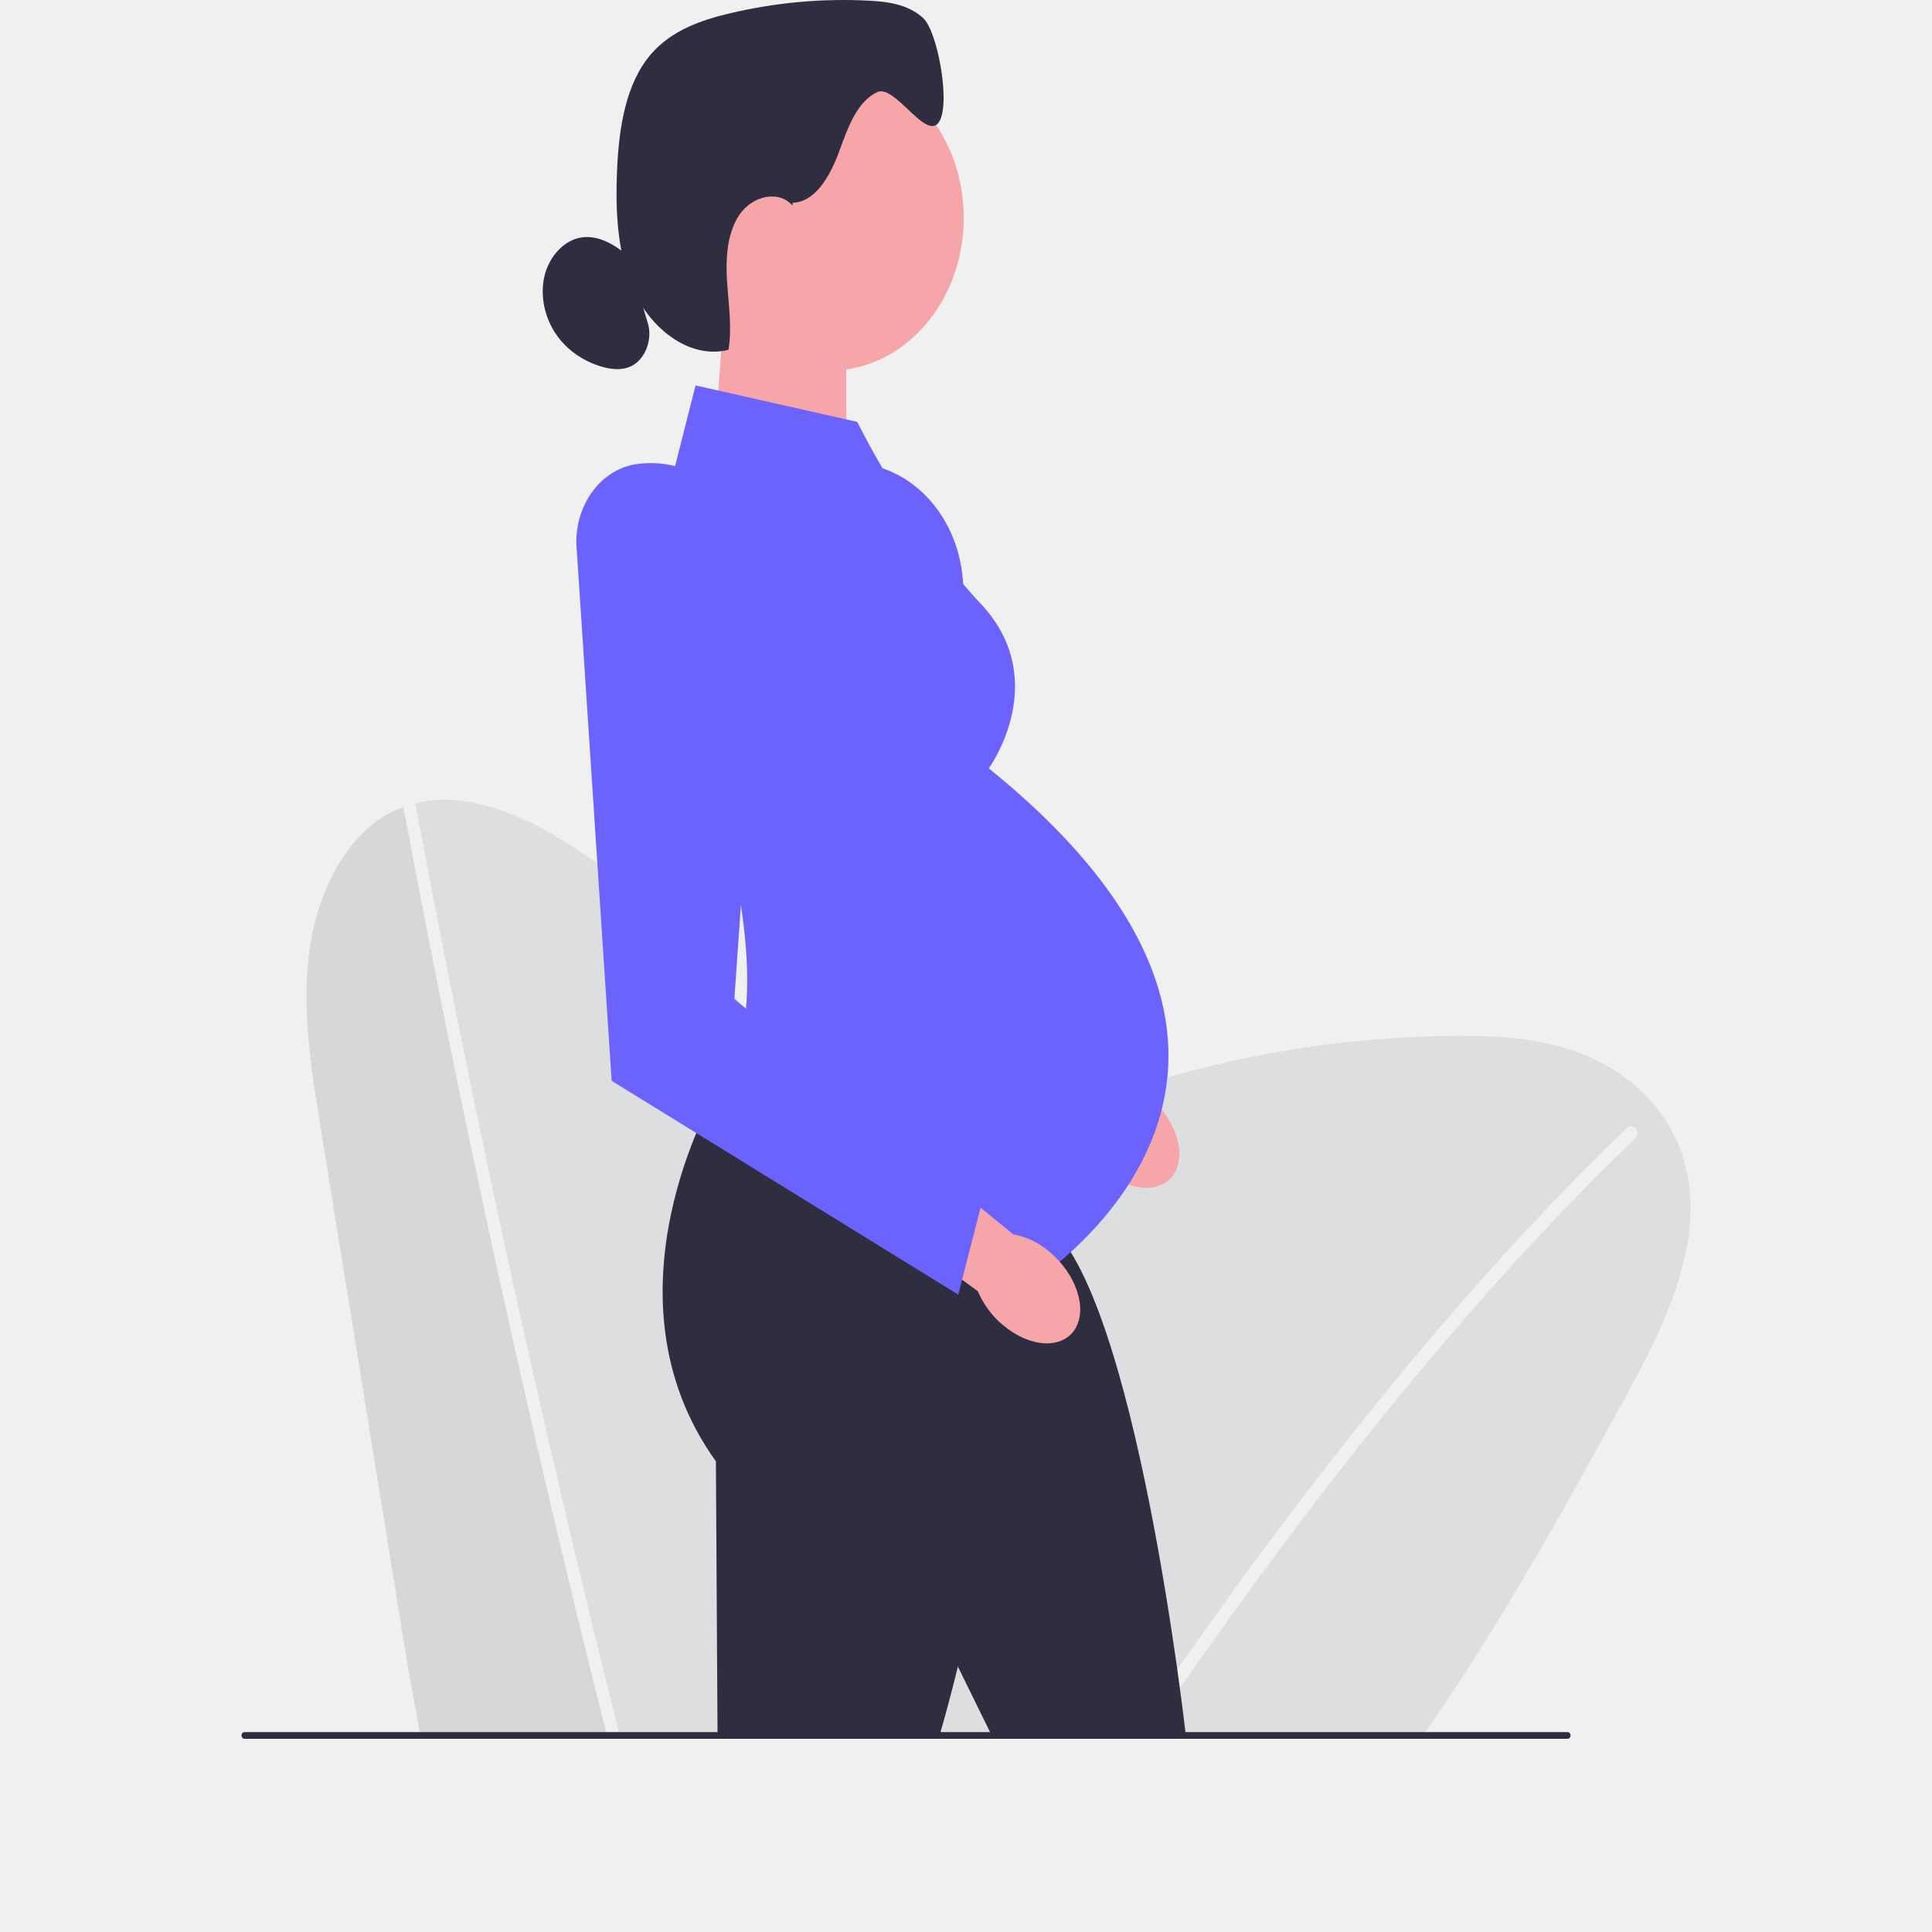
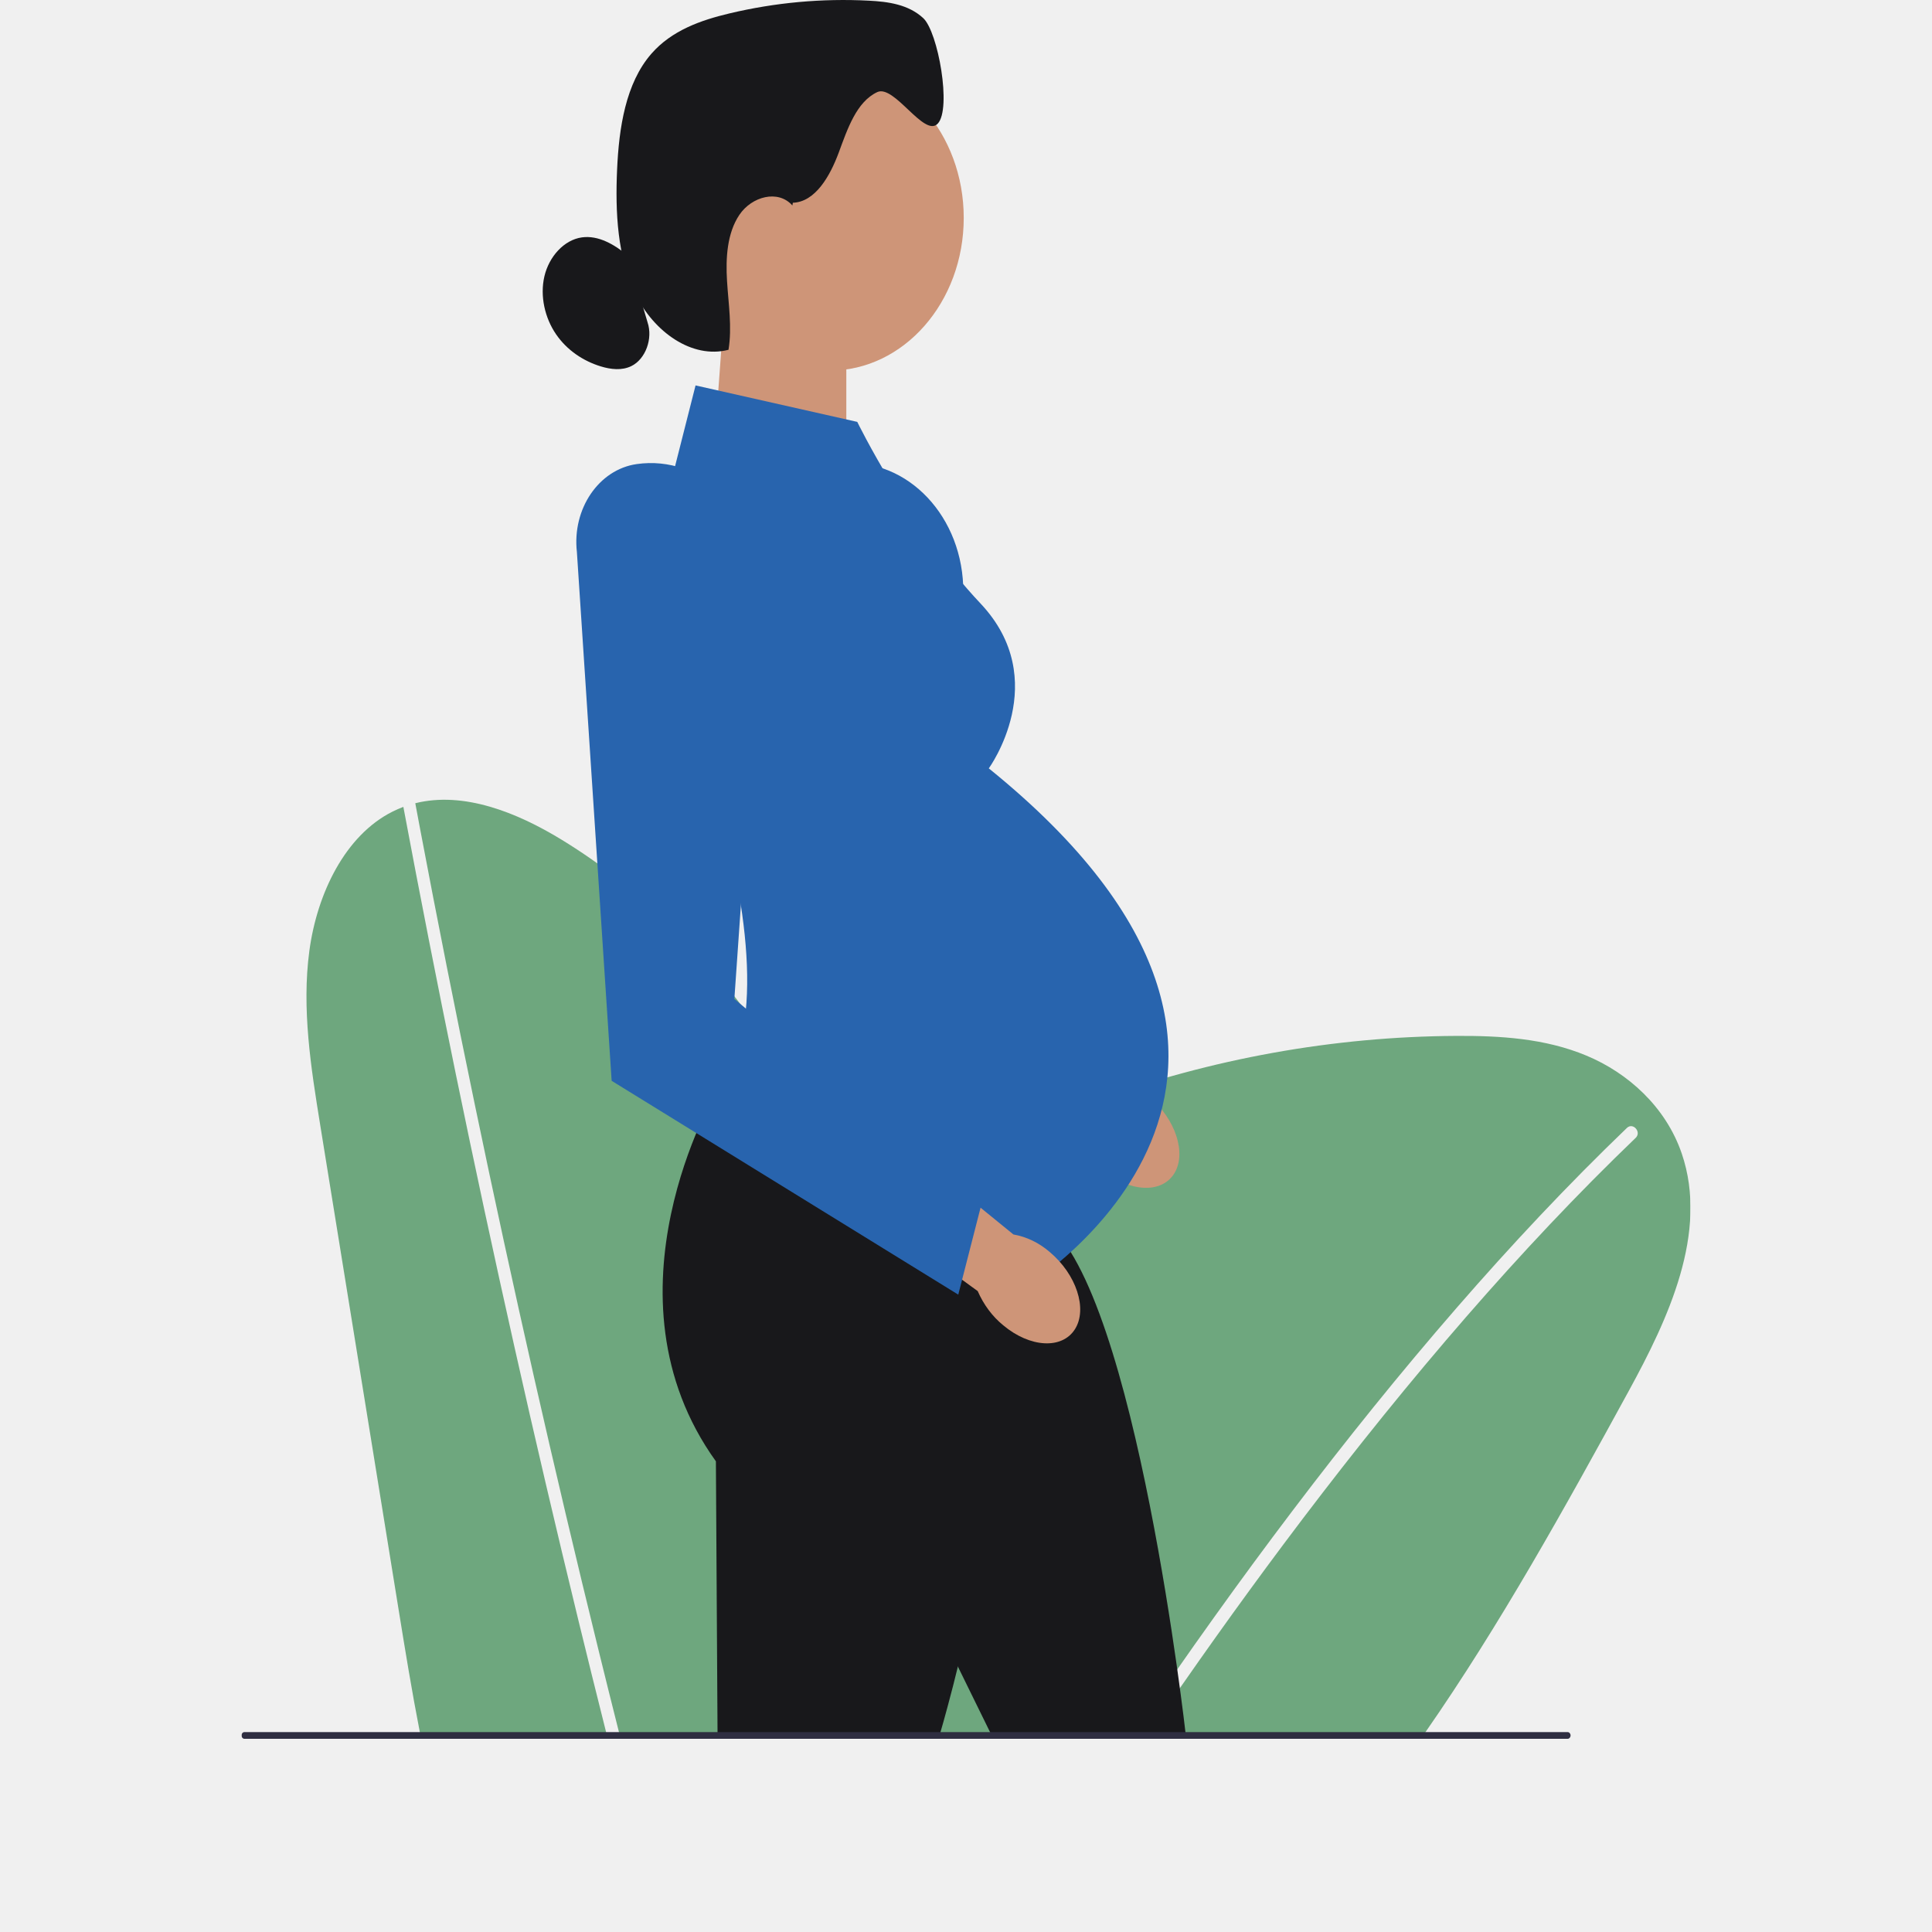
- <svg xmlns="http://www.w3.org/2000/svg" width="450" height="450" viewBox="0 0 750 1000" fill="none">
-   <g clip-path="url(#clip0_39_17)">
-     <path d="M189.582 900H92.981C92.751 898.848 92.52 897.697 92.303 896.531C88.208 875.557 84.754 854.379 81.35 833.347C67.813 749.684 54.289 666.021 40.752 582.359C35.928 552.567 31.105 522.104 35.122 492.166C39.153 462.229 53.752 432.378 78.075 420.135C79.956 419.188 81.862 418.357 83.781 417.643C92.418 463.744 101.438 509.759 110.868 555.657C120.579 602.91 130.713 650.047 141.256 697.067C151.85 744.32 162.879 791.443 174.318 838.419C179.039 857.819 183.838 877.189 188.712 896.531C188.994 897.682 189.288 898.848 189.582 900Z" fill="#D7D7D8" />
-     <path d="M718.064 719.921C685.091 780.249 651.492 840.926 612.826 896.531C612.019 897.697 611.213 898.849 610.395 900H467.706C468.473 898.849 469.267 897.683 470.06 896.531C492.477 863.605 515.507 831.219 539.216 799.488C566.278 763.298 594.235 727.967 623.33 693.875C651.326 661.081 680.357 629.423 710.745 599.529C714.353 595.972 717.974 592.46 721.621 588.962C724.781 585.93 720.226 580.799 717.104 583.802C686.486 613.201 657.237 644.406 629.062 676.822C599.698 710.608 571.485 745.691 544.219 781.677C516.569 818.159 489.892 855.56 463.982 893.645C463.33 894.607 462.677 895.569 462.037 896.531C461.244 897.683 460.451 898.834 459.696 900H196.236C195.941 898.849 195.647 897.683 195.366 896.531C191.796 882.393 188.277 868.255 184.797 854.102C173.256 807.14 162.124 760.062 151.415 712.838C140.77 665.861 130.534 618.754 120.72 571.53C110.855 524.072 101.412 476.513 92.405 428.837C91.586 424.479 90.767 420.106 89.948 415.748C114.95 409.51 142.369 420.412 165.553 434.55C244.664 482.824 304.749 569.955 327.192 668.937C344.311 615.824 394.301 587.009 441.642 569.824C501.983 547.932 565.28 536.534 628.615 536.184C651.441 536.053 674.702 537.438 696.133 546.387C717.578 555.322 737.192 572.841 745.471 597.066C759.443 637.993 738.433 682.638 718.064 719.921Z" fill="#DDDEDF" />
-     <path d="M445.635 605.49C459.491 617.092 476.099 617.996 482.727 607.487C489.342 596.993 483.469 579.079 469.599 567.477C464.11 562.755 457.7 559.65 450.88 558.455L391.589 510.167L371.846 543.734L432.392 587.766C435.488 594.865 440.03 600.942 445.635 605.49Z" fill="#F6A6A9" />
-     <path d="M308.025 240.217C288.449 243.044 274.605 263.45 277.138 285.736L295.128 559.432L438.379 627.936L457.649 599.616L358.654 517.076L373.548 303.08C372.012 264.354 341.791 235.363 308.025 240.231V240.217Z" fill="#6C63FF" />
-     <path d="M243.411 248.35L313.053 274.425V160.227H249.859L243.411 248.35Z" fill="#F6A6A9" />
-     <path d="M304.429 191.827C342.758 191.827 373.829 156.432 373.829 112.77C373.829 69.108 342.758 33.713 304.429 33.713C266.101 33.713 235.03 69.108 235.03 112.77C235.03 156.432 266.101 191.827 304.429 191.827Z" fill="#F6A6A9" />
-     <path d="M285.378 104.943C297.009 104.549 304.622 91.154 309.138 78.955C313.655 66.74 318.299 52.719 329.06 47.676C337.876 43.551 353.422 71.405 360.382 63.986C367.624 56.261 360.561 16.528 352.871 9.386C345.182 2.259 334.651 0.86 324.735 0.35C300.553 -0.918 276.217 1.312 252.521 6.952C237.858 10.436 222.76 15.683 212.191 27.766C198.808 43.085 195.366 66.201 194.406 87.787C193.421 109.884 194.534 133.029 203.964 152.371C213.394 171.712 233.149 185.967 252.073 181.041C253.979 169.322 252.035 157.297 251.305 145.389C250.576 133.496 251.344 120.64 257.716 111.181C264.087 101.721 277.714 97.961 285.135 106.356" fill="#2F2E41" />
-     <path d="M199.984 132.33C193.037 126.529 184.733 121.69 176.186 122.87C166.948 124.153 159.156 132.811 156.776 143.057C154.396 153.304 157.057 164.6 162.777 172.966C168.483 181.332 176.979 186.9 185.961 189.64C191.156 191.229 196.862 191.899 201.801 189.48C209.107 185.909 213.035 175.283 210.169 166.83" fill="#2F2E41" />
-     <path d="M270.229 562.493L245.547 565.408C245.547 565.408 183.518 670.117 245.547 756.374L246.405 898.28H361.29C361.29 898.28 408.938 738.928 383.413 681.734L407.237 665.249L270.229 562.493Z" fill="#2F2E41" />
-     <path d="M266.94 590.667L246.545 606.758C246.545 606.758 199.319 750.311 327.345 774.084L388.134 897.945L488.791 898.266C488.791 898.266 463.125 669.083 416.551 632.994L430.459 605.476L266.94 590.667Z" fill="#2F2E41" />
-     <path d="M318.734 218.368L235.017 199.493L208.097 305.616C208.097 305.616 297.444 505.314 245.535 565.408L407.224 665.249C407.224 665.249 583.372 556.677 386.803 397.704C386.803 397.704 419.993 352.141 382.543 312.394C345.105 272.647 318.722 218.368 318.722 218.368H318.734Z" fill="#6C63FF" />
-     <path d="M394.301 685.99C408.158 697.592 424.766 698.496 431.394 687.987C438.008 677.492 432.136 659.579 418.266 647.977C412.777 643.255 406.367 640.15 399.547 638.955L340.255 590.667L320.513 624.234L381.058 668.266C384.155 675.364 388.697 681.442 394.301 685.99Z" fill="#F6A6A9" />
-     <path d="M204.488 240.217C184.912 243.044 171.068 263.45 173.601 285.736L191.591 559.432L371.001 670.103L382.901 623.68L255.105 517.061L269.998 303.066C268.463 264.339 238.241 235.348 204.475 240.217H204.488Z" fill="#6C63FF" />
-     <path d="M687.919 898.266C687.919 899.228 687.241 900 686.396 900H1.523C0.678 900 0 899.228 0 898.266C0 897.304 0.678 896.531 1.523 896.531H686.396C687.241 896.531 687.919 897.304 687.919 898.266Z" fill="#2F2E41" />
+ <svg xmlns="http://www.w3.org/2000/svg" width="450" height="450" viewBox="0 0 450 450" fill="none">
+   <mask id="mask0_4_2" style="mask-type:luminance" maskUnits="userSpaceOnUse" x="56" y="0" width="338" height="405">
+     <path d="M393.75 0H56.25V405H393.75V0Z" fill="white" />
+   </mask>
+   <g mask="url(#mask0_4_2)">
+     <path opacity="0.75" d="M141.562 405H98.091C97.988 404.482 97.884 403.964 97.786 403.439C95.944 394.001 94.389 384.471 92.858 375.006C86.766 337.358 80.68 299.709 74.588 262.062C72.418 248.655 70.247 234.947 72.055 221.475C73.869 208.003 80.438 194.57 91.384 189.061C92.23 188.635 93.088 188.261 93.951 187.939C97.838 208.685 101.897 229.392 106.141 250.046C110.511 271.309 115.071 292.521 119.815 313.68C124.582 334.944 129.546 356.149 134.693 377.289C136.818 386.019 138.977 394.735 141.17 403.439C141.297 403.957 141.43 404.482 141.562 405Z" fill="#438F58" />
+     <path opacity="0.75" d="M379.379 323.964C364.541 351.112 349.421 378.417 332.022 403.439C331.659 403.964 331.296 404.482 330.928 405H266.718C267.063 404.482 267.42 403.957 267.777 403.439C277.865 388.622 288.228 374.049 298.897 359.77C311.075 343.484 323.656 327.585 336.749 312.244C349.347 297.486 362.411 283.24 376.085 269.788C377.709 268.187 379.338 266.607 380.979 265.033C382.401 263.668 380.352 261.36 378.947 262.711C365.169 275.94 352.007 289.983 339.328 304.57C326.114 319.774 313.418 335.561 301.149 351.755C288.706 368.172 276.701 385.002 265.042 402.14C264.748 402.573 264.455 403.006 264.167 403.439C263.81 403.957 263.453 404.475 263.113 405H144.556C144.423 404.482 144.291 403.957 144.165 403.439C142.558 397.077 140.975 390.715 139.409 384.346C134.215 363.213 129.206 342.028 124.387 320.777C119.596 299.637 114.99 278.439 110.574 257.188C106.135 235.832 101.885 214.431 97.832 192.977C97.464 191.016 97.095 189.048 96.727 187.087C107.977 184.279 120.316 189.185 130.749 195.547C166.349 217.271 193.387 256.48 203.486 301.022C211.19 277.121 233.685 264.154 254.989 256.421C282.142 246.569 310.626 241.44 339.127 241.283C349.398 241.224 359.866 241.847 369.51 245.874C379.16 249.895 387.986 257.778 391.712 268.68C397.999 287.097 388.545 307.187 379.379 323.964Z" fill="#438F58" />
+     <path d="M256.786 272.47C263.021 277.691 270.495 278.098 273.477 273.369C276.454 268.647 273.811 260.586 267.57 255.365C265.099 253.24 262.215 251.842 259.146 251.305L232.465 229.575L223.581 244.68L250.826 264.495C252.22 267.689 254.263 270.424 256.786 272.47Z" fill="#CE9578" />
+     <path d="M194.861 108.098C186.052 109.37 179.822 118.553 180.962 128.581L189.058 251.744L253.521 282.571L262.192 269.827L217.644 232.684L224.347 136.386C223.655 118.959 210.056 105.913 194.861 108.104V108.098Z" fill="#2864AE" />
+     <path d="M165.785 111.758L197.124 123.491V72.102H168.687L165.785 111.758Z" fill="#CE9578" />
+     <path d="M193.243 86.322C210.491 86.322 224.473 70.394 224.473 50.746C224.473 31.099 210.491 15.171 193.243 15.171C175.995 15.171 162.013 31.099 162.013 50.746C162.013 70.394 175.995 86.322 193.243 86.322Z" fill="#CE9578" />
+     <path d="M184.67 47.224C189.904 47.047 193.33 41.019 195.362 35.53C197.395 30.033 199.485 23.724 204.327 21.454C208.294 19.598 215.29 32.132 218.422 28.794C221.681 25.317 218.502 7.438 215.042 4.224C211.582 1.017 206.843 0.387 202.381 0.157C191.499 -0.413 180.548 0.59 169.884 3.129C163.286 4.696 156.492 7.057 151.736 12.495C145.714 19.388 144.165 29.791 143.733 39.504C143.289 49.448 143.79 59.863 148.034 68.567C152.277 77.27 161.167 83.685 169.683 81.469C170.541 76.195 169.666 70.784 169.337 65.425C169.009 60.073 169.355 54.288 172.222 50.032C175.089 45.775 181.221 44.082 184.561 47.86" fill="#18181B" />
+     <path d="M146.243 59.548C143.117 56.938 139.38 54.761 135.534 55.291C131.377 55.869 127.87 59.765 126.799 64.376C125.728 68.987 126.926 74.07 129.5 77.835C132.067 81.599 135.891 84.105 139.932 85.338C142.27 86.053 144.838 86.355 147.06 85.266C150.348 83.659 152.116 78.877 150.826 75.073" fill="#18181B" />
+     <path d="M177.853 253.122L166.746 254.434C166.746 254.434 138.833 301.553 166.746 340.368L167.132 404.226H218.83C218.83 404.226 240.272 332.518 228.786 306.78L239.507 299.362L177.853 253.122Z" fill="#18181B" />
+     <path d="M176.373 265.8L167.195 273.041C167.195 273.041 145.944 337.64 203.555 348.338L230.91 404.075L276.206 404.22C276.206 404.22 264.656 301.087 243.698 284.847L249.957 272.464L176.373 265.8Z" fill="#18181B" />
+     <path d="M199.68 98.266L162.008 89.772L149.894 137.527C149.894 137.527 190.1 227.391 166.741 254.434L239.501 299.362C239.501 299.362 318.767 250.505 230.311 178.967C230.311 178.967 245.247 158.463 228.394 140.577C211.547 122.691 199.675 98.266 199.675 98.266H199.68Z" fill="#2864AE" />
+     <path d="M233.685 308.695C239.921 313.916 247.395 314.323 250.377 309.594C253.354 304.871 250.711 296.811 244.47 291.59C242 289.465 239.115 288.068 236.046 287.53L209.365 265.8L200.481 280.905L227.726 300.72C229.12 303.914 231.164 306.649 233.685 308.695Z" fill="#CE9578" />
+     <path d="M148.27 108.098C139.46 109.37 133.231 118.552 134.37 128.581L142.466 251.744L223.2 301.546L228.555 280.656L171.047 232.677L177.749 136.38C177.058 118.953 163.458 105.907 148.264 108.098H148.27Z" fill="#2864AE" />
+     <path d="M365.814 404.22C365.814 404.653 365.508 405 365.128 405H56.935C56.555 405 56.25 404.653 56.25 404.22C56.25 403.787 56.555 403.439 56.935 403.439H365.128C365.508 403.439 365.814 403.787 365.814 404.22Z" fill="#2F2E41" />
  </g>
-   <defs>
-     <clipPath id="clip0_39_17">
-       <rect width="750" height="900" fill="white" />
-     </clipPath>
-   </defs>
</svg>
